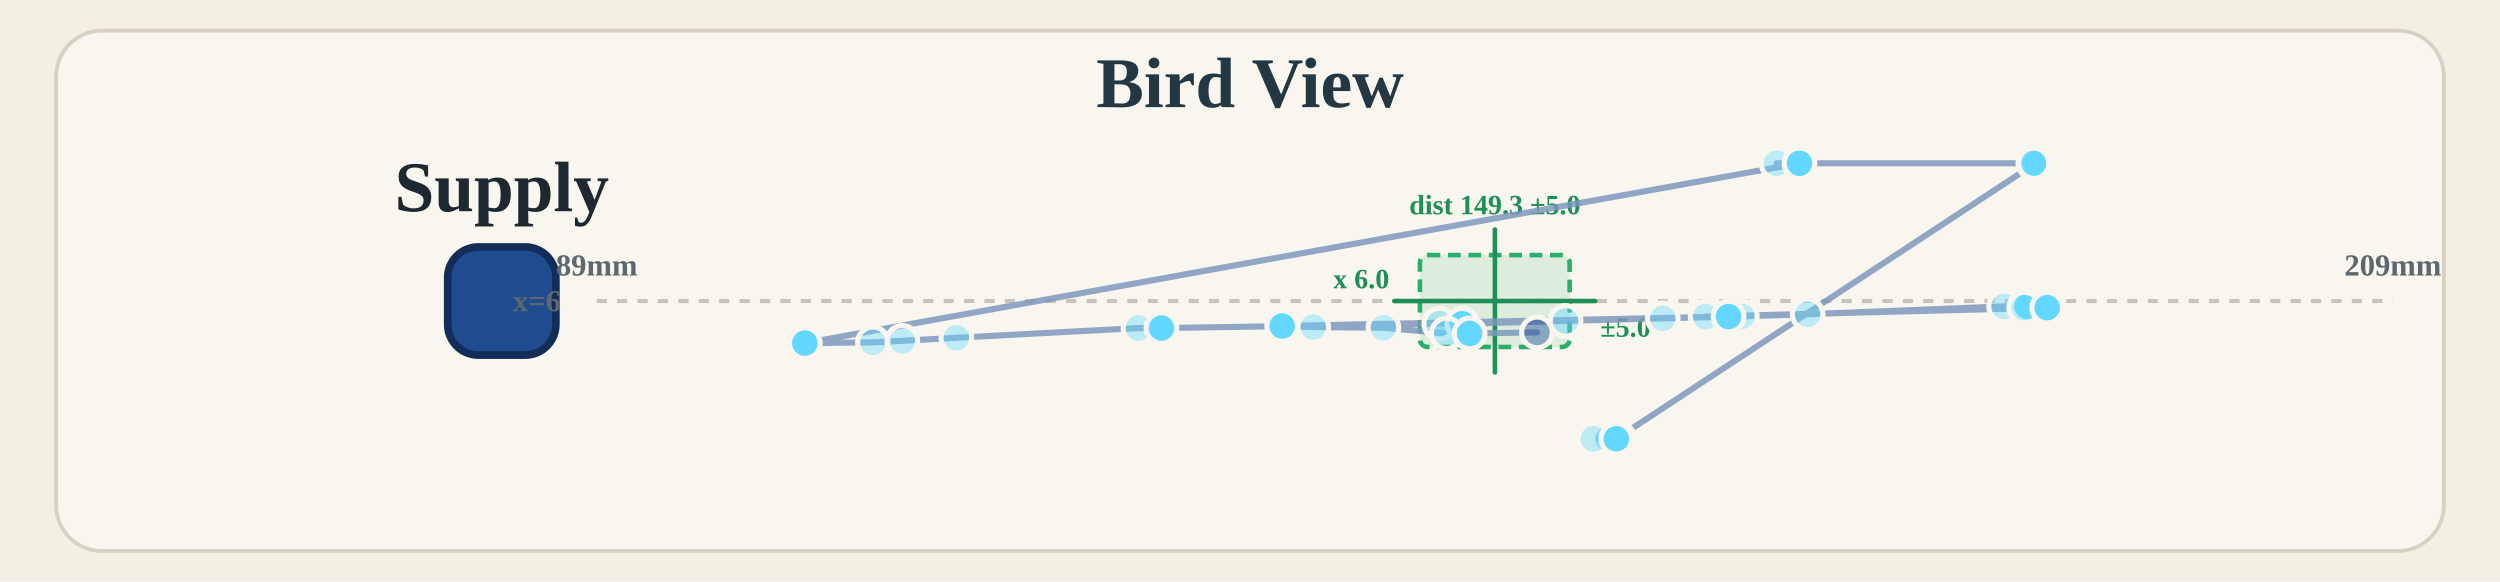
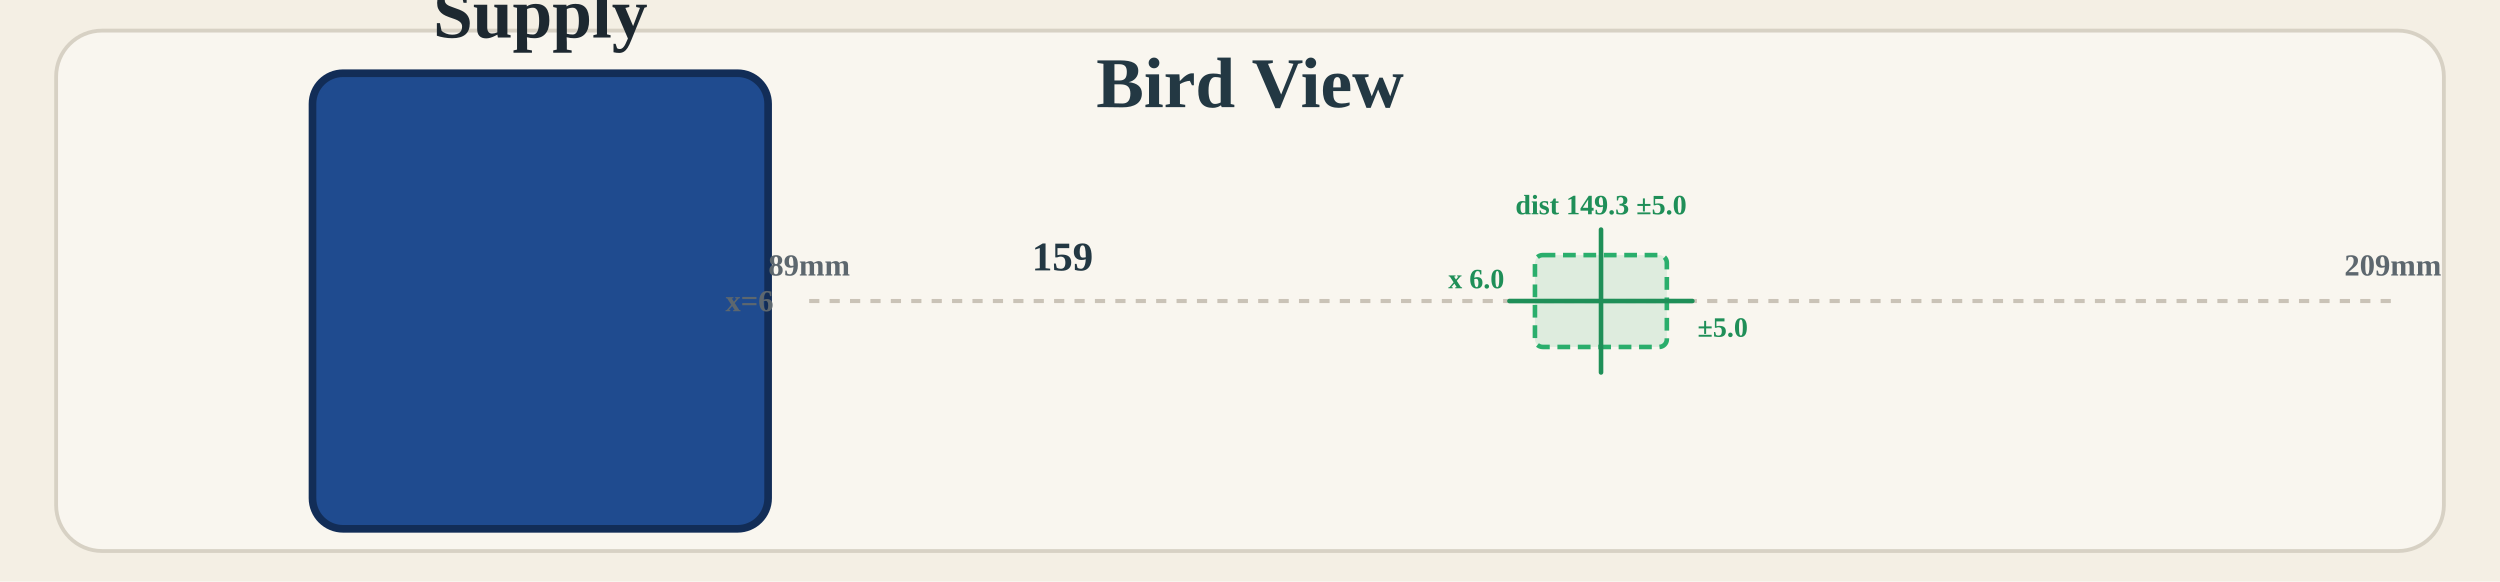
<svg xmlns="http://www.w3.org/2000/svg" width="980" height="228" viewBox="0 0 980 228">
  <rect width="100%" height="100%" fill="#f4efe4" />
  <rect x="22" y="12" width="936" height="204" rx="18" fill="#f9f6ef" stroke="#d7d1c4" stroke-width="1.5" />
  <text x="490.0" y="42.0" text-anchor="middle" font-size="28" font-weight="900" fill="#233843">Bird View</text>
-   <rect x="175.5" y="96.8" width="42.4" height="42.4" fill="#1f4b8f" stroke="#122d57" stroke-width="3" rx="12.0" />
-   <text x="196.7" y="82.8" text-anchor="middle" font-size="28" font-weight="600" fill="#1d2830">Supply</text>
-   <line x1="233.9" y1="118.0" x2="938.0" y2="118.0" stroke="#b7aea0" stroke-width="1.6" stroke-dasharray="4 4" opacity="0.7" />
-   <text x="233.9" y="108.0" text-anchor="middle" font-size="12" font-weight="600" fill="#5d676e">89mm</text>
+   <rect x="122.5" y="28.7" width="178.6" height="178.6" fill="#1f4b8f" stroke="#122d57" stroke-width="3" rx="12.0" />
+   <text x="211.8" y="14.7" text-anchor="middle" font-size="28" font-weight="600" fill="#1d2830">Supply</text>
+   <line x1="317.2" y1="118.0" x2="938.0" y2="118.0" stroke="#b7aea0" stroke-width="1.6" stroke-dasharray="4 4" opacity="0.7" />
+   <text x="317.2" y="108.0" text-anchor="middle" font-size="12" font-weight="600" fill="#5d676e">89mm</text>
  <text x="938.0" y="108.0" text-anchor="middle" font-size="12" font-weight="600" fill="#5d676e">209mm</text>
-   <text x="219.9" y="122.0" text-anchor="end" font-size="12" font-weight="700" fill="#5d676e">x=6</text>
-   <rect x="556.6" y="100.0" width="58.7" height="36.0" fill="#2aae6c" fill-opacity="0.13" stroke="#2aae6c" stroke-width="1.8" stroke-dasharray="5 3" rx="3" />
-   <line x1="586.0" y1="90.0" x2="586.0" y2="146.0" stroke="#1f8f58" stroke-width="1.8" stroke-linecap="round" />
-   <line x1="546.6" y1="118.0" x2="625.3" y2="118.0" stroke="#1f8f58" stroke-width="1.8" stroke-linecap="round" />
-   <text x="586.0" y="84.0" text-anchor="middle" font-size="11" font-weight="800" fill="#1f8f58">dist 149.3 ±5.0</text>
-   <text x="544.6" y="113.0" text-anchor="end" font-size="11" font-weight="800" fill="#1f8f58">x 6.0</text>
-   <text x="627.3" y="132.0" text-anchor="start" font-size="11" font-weight="700" fill="#1f8f58">±5.0</text>
-   <polyline class="step-history-path" points="630.4,172.0 630.3,172.0 634.9,172.0 634.1,172.0 624.6,172.0 633.6,172.0 797.9,64.0 797.5,64.0 797.1,64.0 797.2,64.0 696.4,64.0 705.4,64.0 315.5,134.5 342.2,134.2 353.7,133.6 374.9,132.4 446.3,128.6 455.3,128.6 564.2,126.9 573.2,126.9 613.7,125.8 651.8,124.8 682.8,124.0 708.6,123.2 785.6,120.1 794.6,120.1 793.5,120.6 802.5,120.6 668.6,124.1 677.6,124.1 502.6,127.8 514.8,128.2 542.3,128.5 567.1,130.7 576.1,130.7 602.5,130.3" fill="none" stroke="#7a95bb" stroke-width="2.4" stroke-linecap="round" stroke-linejoin="round" opacity="0.82" />
-   <circle class="step-history-dot" data-trend="unknown" data-entry="{&quot;view&quot;: &quot;bird&quot;, &quot;idx&quot;: 0, &quot;dist&quot;: 156.8, &quot;x&quot;: -23.05, &quot;y&quot;: 2.75, &quot;act&quot;: null, &quot;score&quot;: null, &quot;note&quot;: null, &quot;trend&quot;: &quot;unknown&quot;}" cx="630.4" cy="172.0" r="6.0" fill="#63d7ff" fill-opacity="0.4" stroke="#f9f6ef" stroke-width="2" style="cursor:pointer" />
-   <circle class="step-history-dot" data-trend="neutral" data-entry="{&quot;view&quot;: &quot;bird&quot;, &quot;idx&quot;: 1, &quot;dist&quot;: 156.8, &quot;x&quot;: -23.04, &quot;y&quot;: 2.75, &quot;act&quot;: null, &quot;score&quot;: null, &quot;note&quot;: null, &quot;trend&quot;: &quot;neutral&quot;}" cx="630.3" cy="172.0" r="6.0" fill="#63d7ff" fill-opacity="0.4" stroke="#f9f6ef" stroke-width="2" style="cursor:pointer" />
-   <circle class="step-history-dot" data-trend="further" data-entry="{&quot;view&quot;: &quot;bird&quot;, &quot;idx&quot;: 2, &quot;dist&quot;: 157.6, &quot;x&quot;: -22.85, &quot;y&quot;: 3.75, &quot;act&quot;: null, &quot;score&quot;: null, &quot;note&quot;: null, &quot;trend&quot;: &quot;further&quot;}" cx="634.9" cy="172.0" r="6.0" fill="#63d7ff" fill-opacity="0.4" stroke="#f9f6ef" stroke-width="2" style="cursor:pointer" />
-   <circle class="step-history-dot" data-trend="neutral" data-entry="{&quot;view&quot;: &quot;bird&quot;, &quot;idx&quot;: 3, &quot;dist&quot;: 157.5, &quot;x&quot;: -22.94, &quot;y&quot;: 3.6, &quot;act&quot;: null, &quot;score&quot;: null, &quot;note&quot;: null, &quot;trend&quot;: &quot;neutral&quot;}" cx="634.1" cy="172.0" r="6.0" fill="#63d7ff" fill-opacity="0.4" stroke="#f9f6ef" stroke-width="2" style="cursor:pointer" />
-   <circle class="step-history-dot" data-trend="closer" data-entry="{&quot;view&quot;: &quot;bird&quot;, &quot;idx&quot;: 4, &quot;dist&quot;: 156.6, &quot;x&quot;: -19.86, &quot;y&quot;: 3.82, &quot;act&quot;: null, &quot;score&quot;: null, &quot;note&quot;: null, &quot;trend&quot;: &quot;closer&quot;}" cx="624.6" cy="172.0" r="6.0" fill="#63d7ff" fill-opacity="0.4" stroke="#f9f6ef" stroke-width="2" style="cursor:pointer" />
-   <circle class="step-history-dot" data-trend="neutral" data-entry="{&quot;view&quot;: &quot;bird&quot;, &quot;idx&quot;: 5, &quot;dist&quot;: 156.6, &quot;x&quot;: -19.86, &quot;y&quot;: 3.82, &quot;act&quot;: &quot;F 1% (pwm=198, power=0.740, 255ms, FWD+RIGHT-CURVE | Matching curve: forwardRight_backLeft fwd trial 8 (x_gap_ref=7.163mm); Turning L_motor at 199 power (B) and R_motor at 0 power (F) for 255ms to close dist +7.6mm and x_axis -29.1mm. | shared 1% floor)&quot;, &quot;score&quot;: 1, &quot;note&quot;: &quot;FWD+RIGHT-CURVE | Matching curve: forwardRight_backLeft fwd trial 8 (x_gap_ref=7.163mm); Turning L_motor at 199 power (B) and R_motor at 0 power (F) for 255ms to close dist +7.6mm and x_axis -29.1mm.&quot;, &quot;trend&quot;: &quot;neutral&quot;}" cx="633.6" cy="172.0" r="6.0" fill="#63d7ff" fill-opacity="1.0" stroke="#f9f6ef" stroke-width="2" style="cursor:pointer" />
-   <circle class="step-history-dot" data-trend="further" data-entry="{&quot;view&quot;: &quot;bird&quot;, &quot;idx&quot;: 6, &quot;dist&quot;: 185.4, &quot;x&quot;: 61.88, &quot;y&quot;: 1.78, &quot;act&quot;: &quot;F 1% (pwm=198, power=0.740, 255ms, FWD+RIGHT-CURVE | Matching curve: forwardRight_backLeft fwd trial 8 (x_gap_ref=7.163mm); Turning L_motor at 199 power (B) and R_motor at 0 power (F) for 255ms to close dist +8.1mm and x_axis -27.4mm. | shared 1% floor)&quot;, &quot;score&quot;: 1, &quot;note&quot;: &quot;FWD+RIGHT-CURVE | Matching curve: forwardRight_backLeft fwd trial 8 (x_gap_ref=7.163mm); Turning L_motor at 199 power (B) and R_motor at 0 power (F) for 255ms to close dist +8.1mm and x_axis -27.4mm.&quot;, &quot;trend&quot;: &quot;further&quot;}" cx="797.9" cy="64.0" r="6.0" fill="#63d7ff" fill-opacity="1.0" stroke="#f9f6ef" stroke-width="2" style="cursor:pointer" />
-   <circle class="step-history-dot" data-trend="neutral" data-entry="{&quot;view&quot;: &quot;bird&quot;, &quot;idx&quot;: 7, &quot;dist&quot;: 185.3, &quot;x&quot;: 61.9, &quot;y&quot;: 1.77, &quot;act&quot;: &quot;F 1% (pwm=198, power=0.740, 255ms, FWD+RIGHT-CURVE | Matching curve: forwardRight_backLeft fwd trial 8 (x_gap_ref=7.163mm); Turning L_motor at 199 power (B) and R_motor at 0 power (F) for 255ms to close dist +8.1mm and x_axis -27.4mm. | shared 1% floor)&quot;, &quot;score&quot;: 1, &quot;note&quot;: &quot;FWD+RIGHT-CURVE | Matching curve: forwardRight_backLeft fwd trial 8 (x_gap_ref=7.163mm); Turning L_motor at 199 power (B) and R_motor at 0 power (F) for 255ms to close dist +8.1mm and x_axis -27.4mm.&quot;, &quot;trend&quot;: &quot;neutral&quot;}" cx="797.5" cy="64.0" r="6.0" fill="#63d7ff" fill-opacity="0.4" stroke="#f9f6ef" stroke-width="2" style="cursor:pointer" />
-   <circle class="step-history-dot" data-trend="neutral" data-entry="{&quot;view&quot;: &quot;bird&quot;, &quot;idx&quot;: 8, &quot;dist&quot;: 185.2, &quot;x&quot;: 61.91, &quot;y&quot;: 1.76, &quot;act&quot;: &quot;F 1% (pwm=198, power=0.740, 255ms, FWD+RIGHT-CURVE | Matching curve: forwardRight_backLeft fwd trial 8 (x_gap_ref=7.163mm); Turning L_motor at 199 power (B) and R_motor at 0 power (F) for 255ms to close dist +8.1mm and x_axis -27.4mm. | shared 1% floor)&quot;, &quot;score&quot;: 1, &quot;note&quot;: &quot;FWD+RIGHT-CURVE | Matching curve: forwardRight_backLeft fwd trial 8 (x_gap_ref=7.163mm); Turning L_motor at 199 power (B) and R_motor at 0 power (F) for 255ms to close dist +8.1mm and x_axis -27.4mm.&quot;, &quot;trend&quot;: &quot;neutral&quot;}" cx="797.1" cy="64.0" r="6.0" fill="#63d7ff" fill-opacity="0.4" stroke="#f9f6ef" stroke-width="2" style="cursor:pointer" />
-   <circle class="step-history-dot" data-trend="neutral" data-entry="{&quot;view&quot;: &quot;bird&quot;, &quot;idx&quot;: 9, &quot;dist&quot;: 185.3, &quot;x&quot;: 61.9, &quot;y&quot;: 1.75, &quot;act&quot;: &quot;F 1% (pwm=198, power=0.740, 255ms, FWD+RIGHT-CURVE | Matching curve: forwardRight_backLeft fwd trial 8 (x_gap_ref=7.163mm); Turning L_motor at 199 power (B) and R_motor at 0 power (F) for 255ms to close dist +8.1mm and x_axis -27.4mm. | shared 1% floor)&quot;, &quot;score&quot;: 1, &quot;note&quot;: &quot;FWD+RIGHT-CURVE | Matching curve: forwardRight_backLeft fwd trial 8 (x_gap_ref=7.163mm); Turning L_motor at 199 power (B) and R_motor at 0 power (F) for 255ms to close dist +8.1mm and x_axis -27.4mm.&quot;, &quot;trend&quot;: &quot;neutral&quot;}" cx="797.2" cy="64.0" r="6.0" fill="#63d7ff" fill-opacity="0.4" stroke="#f9f6ef" stroke-width="2" style="cursor:pointer" />
-   <circle class="step-history-dot" data-trend="closer" data-entry="{&quot;view&quot;: &quot;bird&quot;, &quot;idx&quot;: 10, &quot;dist&quot;: 168.8, &quot;x&quot;: 57.07, &quot;y&quot;: 2.07, &quot;act&quot;: &quot;F 1% (pwm=198, power=0.740, 255ms, FWD+RIGHT-CURVE | Matching curve: forwardRight_backLeft fwd trial 8 (x_gap_ref=7.163mm); Turning L_motor at 199 power (B) and R_motor at 0 power (F) for 255ms to close dist +8.1mm and x_axis -27.4mm. | shared 1% floor)&quot;, &quot;score&quot;: 1, &quot;note&quot;: &quot;FWD+RIGHT-CURVE | Matching curve: forwardRight_backLeft fwd trial 8 (x_gap_ref=7.163mm); Turning L_motor at 199 power (B) and R_motor at 0 power (F) for 255ms to close dist +8.1mm and x_axis -27.4mm.&quot;, &quot;trend&quot;: &quot;closer&quot;}" cx="696.4" cy="64.0" r="6.0" fill="#63d7ff" fill-opacity="0.4" stroke="#f9f6ef" stroke-width="2" style="cursor:pointer" />
-   <circle class="step-history-dot" data-trend="neutral" data-entry="{&quot;view&quot;: &quot;bird&quot;, &quot;idx&quot;: 11, &quot;dist&quot;: 168.8, &quot;x&quot;: 57.07, &quot;y&quot;: 2.07, &quot;act&quot;: &quot;F 20% (pwm=198, power=0.740, 400ms, FWD+LEFT-CURVE | Matching curve: forwardLeft_backRight fwd trial 10 (x_gap_ref=13.452mm); Turning L_motor at 1 power (B) and R_motor at 199 power (F) for 400ms to close dist +36.1mm and x_axis +55.9mm.)&quot;, &quot;score&quot;: 20, &quot;note&quot;: &quot;FWD+LEFT-CURVE | Matching curve: forwardLeft_backRight fwd trial 10 (x_gap_ref=13.452mm); Turning L_motor at 1 power (B) and R_motor at 199 power (F) for 400ms to close dist +36.1mm and x_axis +55.9mm.&quot;, &quot;trend&quot;: &quot;neutral&quot;}" cx="705.4" cy="64.0" r="6.0" fill="#63d7ff" fill-opacity="1.0" stroke="#f9f6ef" stroke-width="2" style="cursor:pointer" />
-   <circle class="step-history-dot" data-trend="closer" data-entry="{&quot;view&quot;: &quot;bird&quot;, &quot;idx&quot;: 12, &quot;dist&quot;: 103.2, &quot;x&quot;: 1.46, &quot;y&quot;: 4.77, &quot;act&quot;: &quot;F 20% (pwm=198, power=0.740, 400ms, FWD+LEFT-CURVE | Matching curve: forwardLeft_backRight fwd trial 10 (x_gap_ref=13.452mm); Turning L_motor at 1 power (B) and R_motor at 199 power (F) for 400ms to close dist +24.9mm and x_axis +52.6mm.)&quot;, &quot;score&quot;: 20, &quot;note&quot;: &quot;FWD+LEFT-CURVE | Matching curve: forwardLeft_backRight fwd trial 10 (x_gap_ref=13.452mm); Turning L_motor at 1 power (B) and R_motor at 199 power (F) for 400ms to close dist +24.9mm and x_axis +52.6mm.&quot;, &quot;trend&quot;: &quot;closer&quot;}" cx="315.5" cy="134.5" r="6.0" fill="#63d7ff" fill-opacity="1.0" stroke="#f9f6ef" stroke-width="2" style="cursor:pointer" />
-   <circle class="step-history-dot" data-trend="further" data-entry="{&quot;view&quot;: &quot;bird&quot;, &quot;idx&quot;: 13, &quot;dist&quot;: 107.7, &quot;x&quot;: 1.54, &quot;y&quot;: 4.33, &quot;act&quot;: &quot;F 20% (pwm=198, power=0.740, 400ms, FWD+LEFT-CURVE | Matching curve: forwardLeft_backRight fwd trial 10 (x_gap_ref=13.452mm); Turning L_motor at 1 power (B) and R_motor at 199 power (F) for 400ms to close dist +24.9mm and x_axis +52.6mm.)&quot;, &quot;score&quot;: 20, &quot;note&quot;: &quot;FWD+LEFT-CURVE | Matching curve: forwardLeft_backRight fwd trial 10 (x_gap_ref=13.452mm); Turning L_motor at 1 power (B) and R_motor at 199 power (F) for 400ms to close dist +24.9mm and x_axis +52.6mm.&quot;, &quot;trend&quot;: &quot;further&quot;}" cx="342.2" cy="134.2" r="6.0" fill="#63d7ff" fill-opacity="0.4" stroke="#f9f6ef" stroke-width="2" style="cursor:pointer" />
-   <circle class="step-history-dot" data-trend="further" data-entry="{&quot;view&quot;: &quot;bird&quot;, &quot;idx&quot;: 14, &quot;dist&quot;: 109.7, &quot;x&quot;: 1.7, &quot;y&quot;: 4.23, &quot;act&quot;: &quot;F 20% (pwm=198, power=0.740, 400ms, FWD+LEFT-CURVE | Matching curve: forwardLeft_backRight fwd trial 10 (x_gap_ref=13.452mm); Turning L_motor at 1 power (B) and R_motor at 199 power (F) for 400ms to close dist +24.9mm and x_axis +52.6mm.)&quot;, &quot;score&quot;: 20, &quot;note&quot;: &quot;FWD+LEFT-CURVE | Matching curve: forwardLeft_backRight fwd trial 10 (x_gap_ref=13.452mm); Turning L_motor at 1 power (B) and R_motor at 199 power (F) for 400ms to close dist +24.9mm and x_axis +52.6mm.&quot;, &quot;trend&quot;: &quot;further&quot;}" cx="353.7" cy="133.6" r="6.0" fill="#63d7ff" fill-opacity="0.4" stroke="#f9f6ef" stroke-width="2" style="cursor:pointer" />
-   <circle class="step-history-dot" data-trend="further" data-entry="{&quot;view&quot;: &quot;bird&quot;, &quot;idx&quot;: 15, &quot;dist&quot;: 113.3, &quot;x&quot;: 2.02, &quot;y&quot;: 4.05, &quot;act&quot;: &quot;F 20% (pwm=198, power=0.740, 400ms, FWD+LEFT-CURVE | Matching curve: forwardLeft_backRight fwd trial 10 (x_gap_ref=13.452mm); Turning L_motor at 1 power (B) and R_motor at 199 power (F) for 400ms to close dist +24.9mm and x_axis +52.6mm.)&quot;, &quot;score&quot;: 20, &quot;note&quot;: &quot;FWD+LEFT-CURVE | Matching curve: forwardLeft_backRight fwd trial 10 (x_gap_ref=13.452mm); Turning L_motor at 1 power (B) and R_motor at 199 power (F) for 400ms to close dist +24.9mm and x_axis +52.6mm.&quot;, &quot;trend&quot;: &quot;further&quot;}" cx="374.9" cy="132.4" r="6.0" fill="#63d7ff" fill-opacity="0.4" stroke="#f9f6ef" stroke-width="2" style="cursor:pointer" />
-   <circle class="step-history-dot" data-trend="further" data-entry="{&quot;view&quot;: &quot;bird&quot;, &quot;idx&quot;: 16, &quot;dist&quot;: 126.2, &quot;x&quot;: 3.09, &quot;y&quot;: 3.41, &quot;act&quot;: &quot;F 20% (pwm=198, power=0.740, 400ms, FWD+LEFT-CURVE | Matching curve: forwardLeft_backRight fwd trial 10 (x_gap_ref=13.452mm); Turning L_motor at 1 power (B) and R_motor at 199 power (F) for 400ms to close dist +24.9mm and x_axis +52.6mm.)&quot;, &quot;score&quot;: 20, &quot;note&quot;: &quot;FWD+LEFT-CURVE | Matching curve: forwardLeft_backRight fwd trial 10 (x_gap_ref=13.452mm); Turning L_motor at 1 power (B) and R_motor at 199 power (F) for 400ms to close dist +24.9mm and x_axis +52.6mm.&quot;, &quot;trend&quot;: &quot;further&quot;}" cx="446.3" cy="128.6" r="6.0" fill="#63d7ff" fill-opacity="0.4" stroke="#f9f6ef" stroke-width="2" style="cursor:pointer" />
-   <circle class="step-history-dot" data-trend="neutral" data-entry="{&quot;view&quot;: &quot;bird&quot;, &quot;idx&quot;: 17, &quot;dist&quot;: 126.2, &quot;x&quot;: 3.09, &quot;y&quot;: 3.41, &quot;act&quot;: &quot;B 25% (pwm=140, power=0.475, 266ms)&quot;, &quot;score&quot;: 25, &quot;note&quot;: null, &quot;trend&quot;: &quot;neutral&quot;}" cx="455.3" cy="128.6" r="6.0" fill="#63d7ff" fill-opacity="1.0" stroke="#f9f6ef" stroke-width="2" style="cursor:pointer" />
-   <circle class="step-history-dot" data-trend="further" data-entry="{&quot;view&quot;: &quot;bird&quot;, &quot;idx&quot;: 18, &quot;dist&quot;: 146.3, &quot;x&quot;: 3.56, &quot;y&quot;: 2.88, &quot;act&quot;: &quot;B 25% (pwm=140, power=0.475, 266ms)&quot;, &quot;score&quot;: 25, &quot;note&quot;: null, &quot;trend&quot;: &quot;further&quot;}" cx="564.2" cy="126.9" r="6.0" fill="#63d7ff" fill-opacity="0.4" stroke="#f9f6ef" stroke-width="2" style="cursor:pointer" />
-   <circle class="step-history-dot" data-trend="neutral" data-entry="{&quot;view&quot;: &quot;bird&quot;, &quot;idx&quot;: 19, &quot;dist&quot;: 146.3, &quot;x&quot;: 3.56, &quot;y&quot;: 2.88, &quot;act&quot;: &quot;B 40% (pwm=163, power=0.580, 275ms)&quot;, &quot;score&quot;: 40, &quot;note&quot;: null, &quot;trend&quot;: &quot;neutral&quot;}" cx="573.2" cy="126.9" r="6.0" fill="#63d7ff" fill-opacity="1.0" stroke="#f9f6ef" stroke-width="2" style="cursor:pointer" />
-   <circle class="step-history-dot" data-trend="further" data-entry="{&quot;view&quot;: &quot;bird&quot;, &quot;idx&quot;: 20, &quot;dist&quot;: 154.0, &quot;x&quot;: 3.87, &quot;y&quot;: 2.7, &quot;act&quot;: &quot;B 40% (pwm=163, power=0.580, 275ms)&quot;, &quot;score&quot;: 40, &quot;note&quot;: null, &quot;trend&quot;: &quot;further&quot;}" cx="613.7" cy="125.8" r="6.0" fill="#63d7ff" fill-opacity="0.4" stroke="#f9f6ef" stroke-width="2" style="cursor:pointer" />
-   <circle class="step-history-dot" data-trend="further" data-entry="{&quot;view&quot;: &quot;bird&quot;, &quot;idx&quot;: 21, &quot;dist&quot;: 160.5, &quot;x&quot;: 4.13, &quot;y&quot;: 2.62, &quot;act&quot;: &quot;B 40% (pwm=163, power=0.580, 275ms)&quot;, &quot;score&quot;: 40, &quot;note&quot;: null, &quot;trend&quot;: &quot;further&quot;}" cx="651.8" cy="124.8" r="6.0" fill="#63d7ff" fill-opacity="0.4" stroke="#f9f6ef" stroke-width="2" style="cursor:pointer" />
-   <circle class="step-history-dot" data-trend="further" data-entry="{&quot;view&quot;: &quot;bird&quot;, &quot;idx&quot;: 22, &quot;dist&quot;: 165.8, &quot;x&quot;: 4.37, &quot;y&quot;: 2.54, &quot;act&quot;: &quot;B 40% (pwm=163, power=0.580, 275ms)&quot;, &quot;score&quot;: 40, &quot;note&quot;: null, &quot;trend&quot;: &quot;further&quot;}" cx="682.8" cy="124.0" r="6.0" fill="#63d7ff" fill-opacity="0.4" stroke="#f9f6ef" stroke-width="2" style="cursor:pointer" />
-   <circle class="step-history-dot" data-trend="further" data-entry="{&quot;view&quot;: &quot;bird&quot;, &quot;idx&quot;: 23, &quot;dist&quot;: 170.2, &quot;x&quot;: 4.59, &quot;y&quot;: 2.47, &quot;act&quot;: &quot;B 40% (pwm=163, power=0.580, 275ms)&quot;, &quot;score&quot;: 40, &quot;note&quot;: null, &quot;trend&quot;: &quot;further&quot;}" cx="708.6" cy="123.2" r="6.0" fill="#63d7ff" fill-opacity="0.4" stroke="#f9f6ef" stroke-width="2" style="cursor:pointer" />
-   <circle class="step-history-dot" data-trend="further" data-entry="{&quot;view&quot;: &quot;bird&quot;, &quot;idx&quot;: 24, &quot;dist&quot;: 184.1, &quot;x&quot;: 5.44, &quot;y&quot;: 2.27, &quot;act&quot;: &quot;B 40% (pwm=163, power=0.580, 275ms)&quot;, &quot;score&quot;: 40, &quot;note&quot;: null, &quot;trend&quot;: &quot;further&quot;}" cx="785.6" cy="120.1" r="6.0" fill="#63d7ff" fill-opacity="0.4" stroke="#f9f6ef" stroke-width="2" style="cursor:pointer" />
-   <circle class="step-history-dot" data-trend="neutral" data-entry="{&quot;view&quot;: &quot;bird&quot;, &quot;idx&quot;: 25, &quot;dist&quot;: 184.1, &quot;x&quot;: 5.44, &quot;y&quot;: 2.27, &quot;act&quot;: &quot;F 1% (pwm=104, power=0.311, 255ms, shared 1% floor)&quot;, &quot;score&quot;: 1, &quot;note&quot;: null, &quot;trend&quot;: &quot;neutral&quot;}" cx="794.6" cy="120.1" r="6.0" fill="#63d7ff" fill-opacity="1.0" stroke="#f9f6ef" stroke-width="2" style="cursor:pointer" />
-   <circle class="step-history-dot" data-trend="further" data-entry="{&quot;view&quot;: &quot;bird&quot;, &quot;idx&quot;: 26, &quot;dist&quot;: 185.4, &quot;x&quot;: 5.32, &quot;y&quot;: 2.4, &quot;act&quot;: &quot;F 1% (pwm=104, power=0.311, 255ms, shared 1% floor)&quot;, &quot;score&quot;: 1, &quot;note&quot;: null, &quot;trend&quot;: &quot;further&quot;}" cx="793.5" cy="120.6" r="6.0" fill="#63d7ff" fill-opacity="0.4" stroke="#f9f6ef" stroke-width="2" style="cursor:pointer" />
-   <circle class="step-history-dot" data-trend="neutral" data-entry="{&quot;view&quot;: &quot;bird&quot;, &quot;idx&quot;: 27, &quot;dist&quot;: 185.4, &quot;x&quot;: 5.32, &quot;y&quot;: 2.4, &quot;act&quot;: &quot;F 40% (pwm=163, power=0.580, 275ms)&quot;, &quot;score&quot;: 40, &quot;note&quot;: null, &quot;trend&quot;: &quot;neutral&quot;}" cx="802.5" cy="120.6" r="6.0" fill="#63d7ff" fill-opacity="1.0" stroke="#f9f6ef" stroke-width="2" style="cursor:pointer" />
-   <circle class="step-history-dot" data-trend="closer" data-entry="{&quot;view&quot;: &quot;bird&quot;, &quot;idx&quot;: 28, &quot;dist&quot;: 164.1, &quot;x&quot;: 4.33, &quot;y&quot;: 2.66, &quot;act&quot;: &quot;F 40% (pwm=163, power=0.580, 275ms)&quot;, &quot;score&quot;: 40, &quot;note&quot;: null, &quot;trend&quot;: &quot;closer&quot;}" cx="668.6" cy="124.1" r="6.0" fill="#63d7ff" fill-opacity="0.4" stroke="#f9f6ef" stroke-width="2" style="cursor:pointer" />
-   <circle class="step-history-dot" data-trend="neutral" data-entry="{&quot;view&quot;: &quot;bird&quot;, &quot;idx&quot;: 29, &quot;dist&quot;: 164.1, &quot;x&quot;: 4.33, &quot;y&quot;: 2.66, &quot;act&quot;: &quot;F 40% (pwm=163, power=0.580, 275ms)&quot;, &quot;score&quot;: 40, &quot;note&quot;: null, &quot;trend&quot;: &quot;neutral&quot;}" cx="677.6" cy="124.1" r="6.0" fill="#63d7ff" fill-opacity="1.0" stroke="#f9f6ef" stroke-width="2" style="cursor:pointer" />
-   <circle class="step-history-dot" data-trend="closer" data-entry="{&quot;view&quot;: &quot;bird&quot;, &quot;idx&quot;: 30, &quot;dist&quot;: 135.1, &quot;x&quot;: 3.31, &quot;y&quot;: 2.93, &quot;act&quot;: &quot;F 40% (pwm=163, power=0.580, 275ms)&quot;, &quot;score&quot;: 40, &quot;note&quot;: null, &quot;trend&quot;: &quot;closer&quot;}" cx="502.6" cy="127.8" r="6.0" fill="#63d7ff" fill-opacity="1.0" stroke="#f9f6ef" stroke-width="2" style="cursor:pointer" />
-   <circle class="step-history-dot" data-trend="further" data-entry="{&quot;view&quot;: &quot;bird&quot;, &quot;idx&quot;: 31, &quot;dist&quot;: 137.1, &quot;x&quot;: 3.21, &quot;y&quot;: 2.81, &quot;act&quot;: &quot;F 40% (pwm=163, power=0.580, 275ms)&quot;, &quot;score&quot;: 40, &quot;note&quot;: null, &quot;trend&quot;: &quot;further&quot;}" cx="514.8" cy="128.2" r="6.0" fill="#63d7ff" fill-opacity="0.4" stroke="#f9f6ef" stroke-width="2" style="cursor:pointer" />
-   <circle class="step-history-dot" data-trend="further" data-entry="{&quot;view&quot;: &quot;bird&quot;, &quot;idx&quot;: 32, &quot;dist&quot;: 141.8, &quot;x&quot;: 3.12, &quot;y&quot;: 2.65, &quot;act&quot;: &quot;F 40% (pwm=163, power=0.580, 275ms)&quot;, &quot;score&quot;: 40, &quot;note&quot;: null, &quot;trend&quot;: &quot;further&quot;}" cx="542.3" cy="128.5" r="6.0" fill="#63d7ff" fill-opacity="0.4" stroke="#f9f6ef" stroke-width="2" style="cursor:pointer" />
-   <circle class="step-history-dot" data-trend="further" data-entry="{&quot;view&quot;: &quot;bird&quot;, &quot;idx&quot;: 33, &quot;dist&quot;: 146.8, &quot;x&quot;: 2.49, &quot;y&quot;: 2.6, &quot;act&quot;: &quot;F 40% (pwm=163, power=0.580, 275ms)&quot;, &quot;score&quot;: 40, &quot;note&quot;: null, &quot;trend&quot;: &quot;further&quot;}" cx="567.1" cy="130.7" r="6.0" fill="#63d7ff" fill-opacity="0.4" stroke="#f9f6ef" stroke-width="2" style="cursor:pointer" />
-   <circle class="step-history-dot" data-trend="neutral" data-entry="{&quot;view&quot;: &quot;bird&quot;, &quot;idx&quot;: 34, &quot;dist&quot;: 146.8, &quot;x&quot;: 2.49, &quot;y&quot;: 2.6, &quot;act&quot;: &quot;B 40% (pwm=163, power=0.580, 275ms)&quot;, &quot;score&quot;: 40, &quot;note&quot;: null, &quot;trend&quot;: &quot;neutral&quot;}" cx="576.1" cy="130.7" r="6.0" fill="#63d7ff" fill-opacity="1.0" stroke="#f9f6ef" stroke-width="2" style="cursor:pointer" />
-   <circle class="step-history-dot" data-trend="further" data-entry="{&quot;view&quot;: &quot;bird&quot;, &quot;idx&quot;: 35, &quot;dist&quot;: 152.1, &quot;x&quot;: 2.61, &quot;y&quot;: 2.5, &quot;act&quot;: &quot;B 40% (pwm=163, power=0.580, 275ms)&quot;, &quot;score&quot;: 40, &quot;note&quot;: null, &quot;trend&quot;: &quot;further&quot;}" cx="602.5" cy="130.3" r="6.0" fill="#0b3d91" fill-opacity="0.4" stroke="#f9f6ef" stroke-width="2" style="cursor:pointer" />
+   <text x="303.2" y="122.0" text-anchor="end" font-size="12" font-weight="700" fill="#5d676e">x=6</text>
+   <rect x="601.7" y="100.0" width="51.7" height="36.0" fill="#2aae6c" fill-opacity="0.13" stroke="#2aae6c" stroke-width="1.8" stroke-dasharray="5 3" rx="3" />
+   <line x1="627.6" y1="90.0" x2="627.6" y2="146.0" stroke="#1f8f58" stroke-width="1.8" stroke-linecap="round" />
+   <line x1="591.7" y1="118.0" x2="663.4" y2="118.0" stroke="#1f8f58" stroke-width="1.8" stroke-linecap="round" />
+   <text x="627.6" y="84.0" text-anchor="middle" font-size="11" font-weight="800" fill="#1f8f58">dist 149.3 ±5.0</text>
+   <text x="589.7" y="113.0" text-anchor="end" font-size="11" font-weight="800" fill="#1f8f58">x 6.0</text>
+   <text x="665.4" y="132.0" text-anchor="start" font-size="11" font-weight="700" fill="#1f8f58">±5.0</text>
+   <text x="416.5" y="106.0" text-anchor="middle" font-size="16" font-weight="600" fill="#233843" stroke="#f9f6ef" stroke-width="2" paint-order="stroke">159</text>
</svg>
